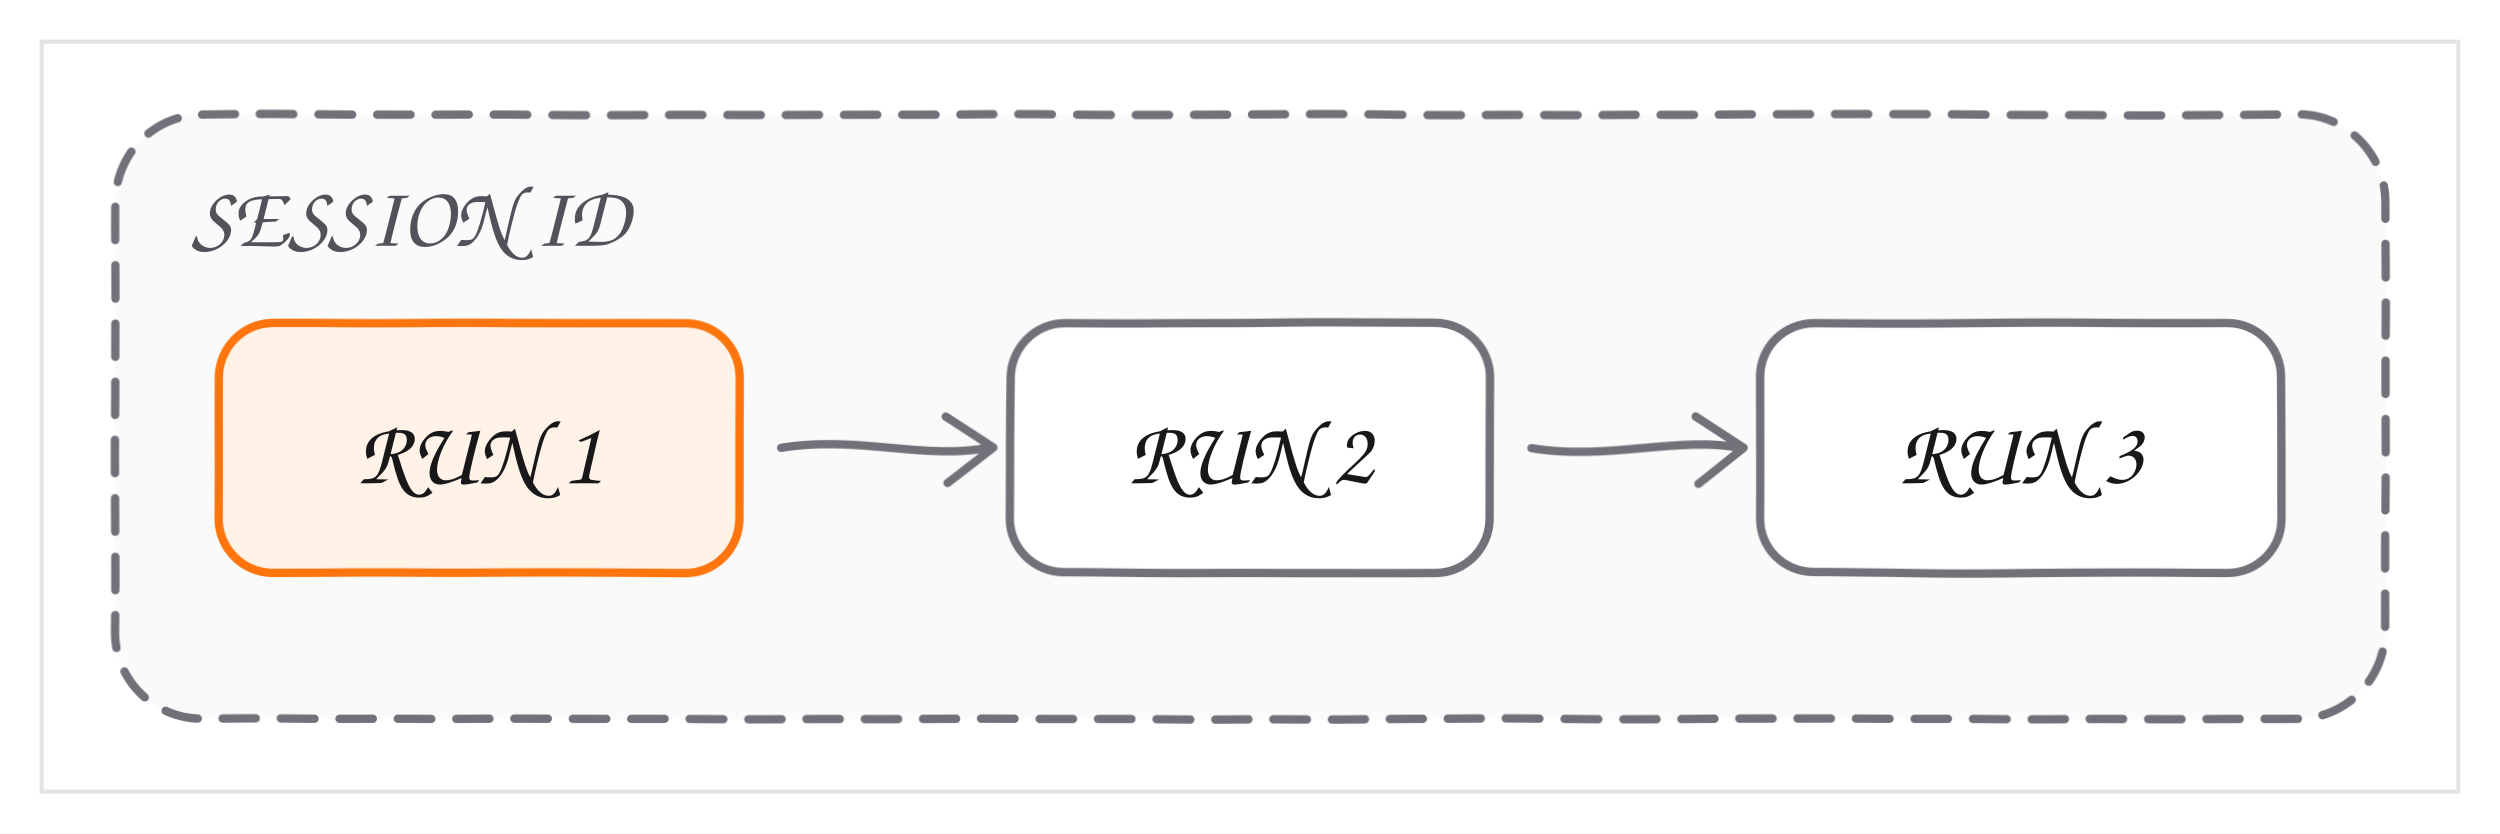
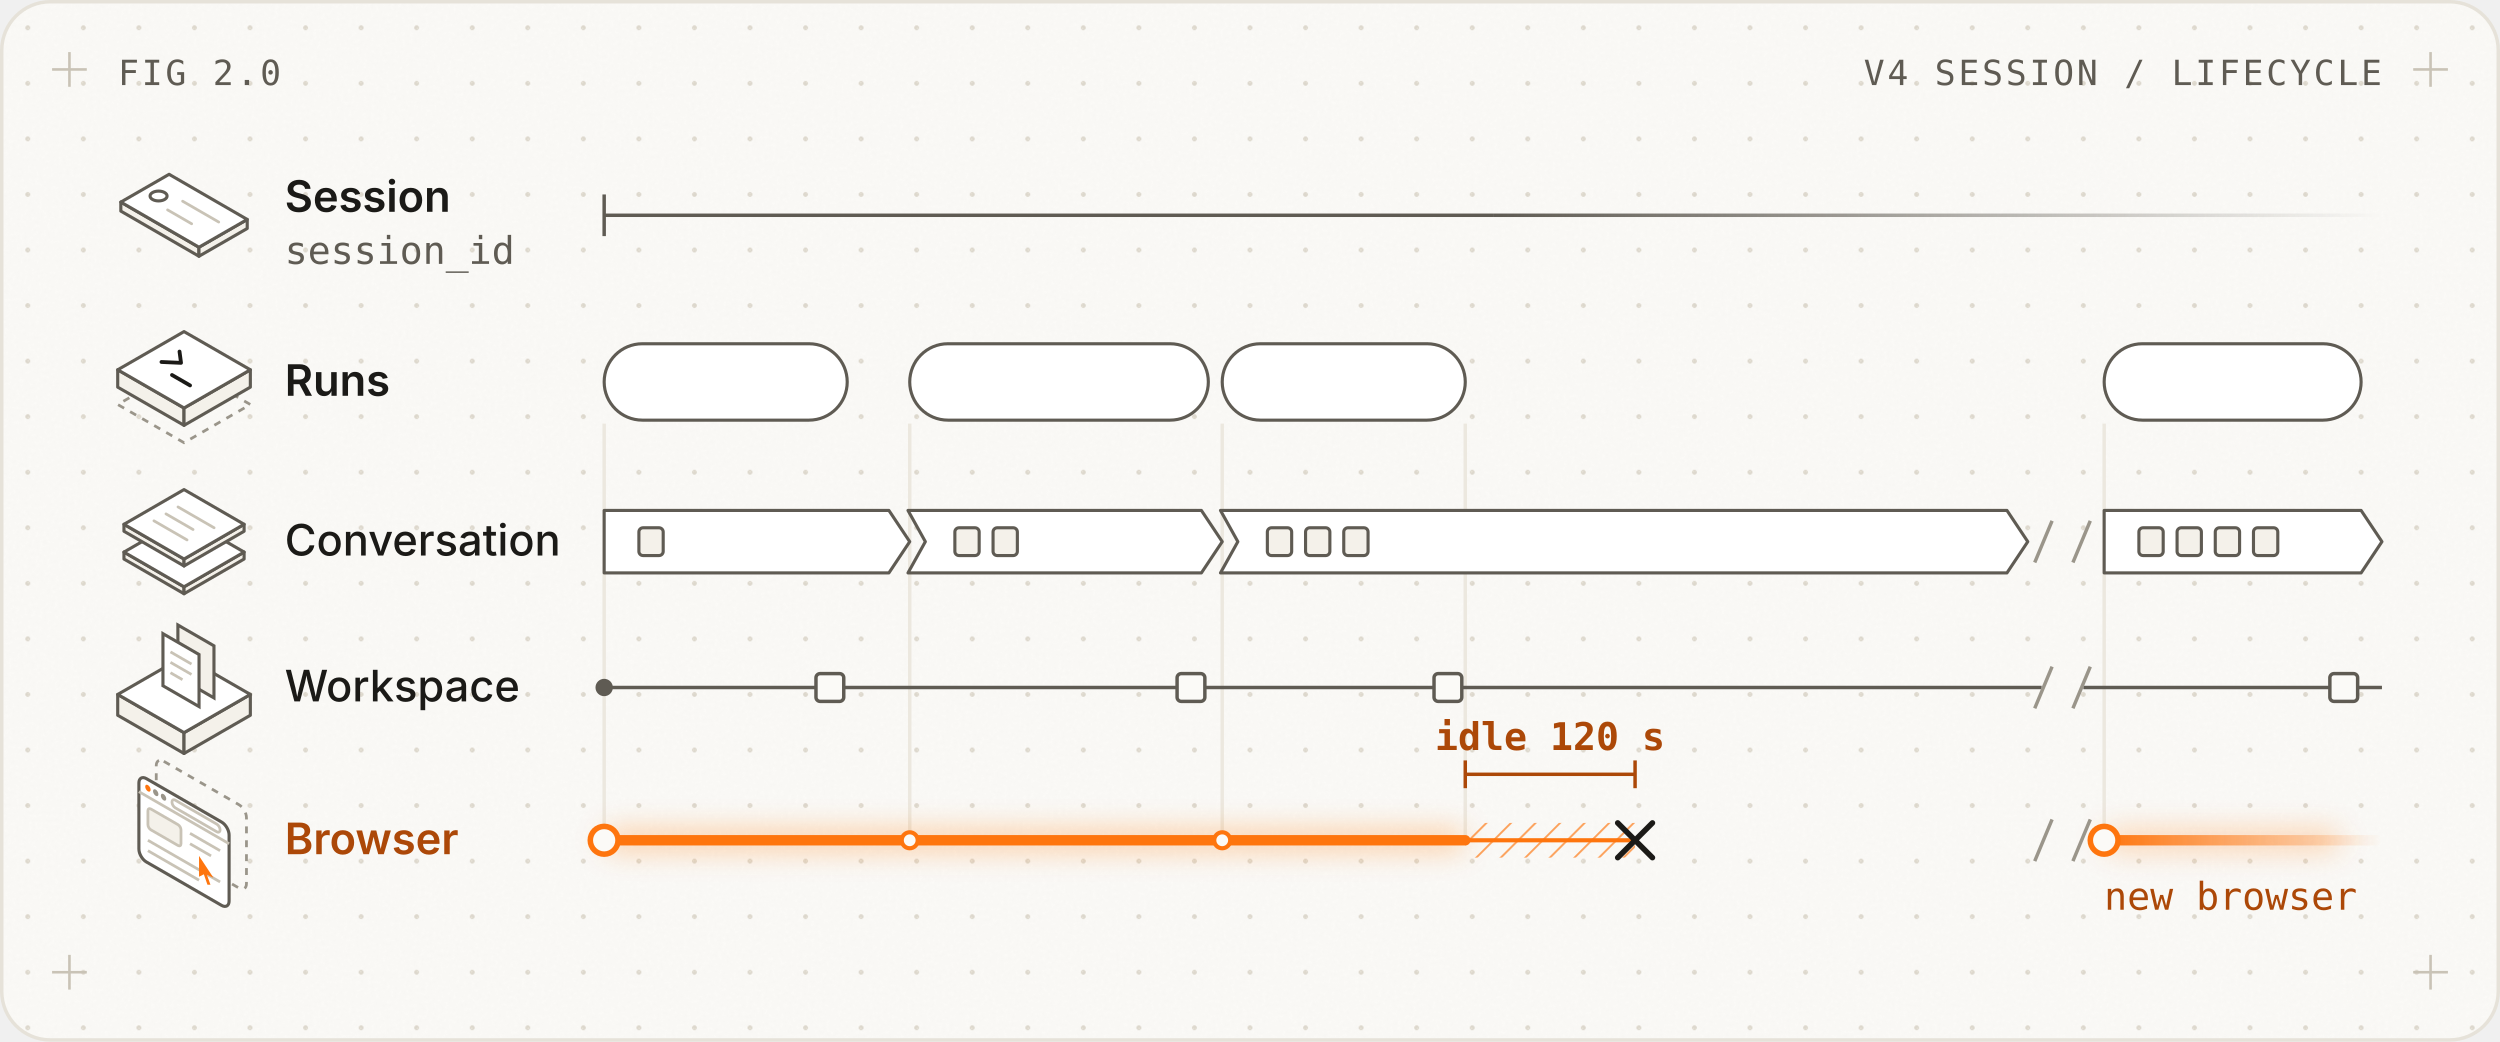
- <svg xmlns="http://www.w3.org/2000/svg" width="1200" height="400" viewBox="0 0 1200 400" role="img" aria-labelledby="title desc">
+ <svg xmlns="http://www.w3.org/2000/svg" viewBox="0 0 720 300" width="720" height="300" role="img" aria-labelledby="t d" fill="none">
+   <style>.s{font-family:Geist, Inter, -apple-system, BlinkMacSystemFont, 'Segoe UI', Helvetica, Arial, sans-serif}.m{font-family:'Geist Mono', ui-monospace, SFMono-Regular, Menlo, monospace}text{font-kerning:normal}@keyframes cur{0%,100%{transform:translate(0,0)}35%{transform:translate(-6px,-4px)}70%{transform:translate(-11px,1px)}}@media (prefers-reduced-motion:no-preference){.cur{animation:cur 6s ease-in-out infinite}}@keyframes r1{0%,0.00%{fill-opacity:0;stroke-opacity:0}0.40%,10.64%{fill-opacity:1;stroke-opacity:1}10.94%,100%{fill-opacity:0;stroke-opacity:0}}@media (prefers-reduced-motion:no-preference){.r1{animation:r1 12s linear infinite}}@keyframes r2{0%,13.45%{fill-opacity:0;stroke-opacity:0}13.75%,26.89%{fill-opacity:1;stroke-opacity:1}27.19%,100%{fill-opacity:0;stroke-opacity:0}}@media (prefers-reduced-motion:no-preference){.r2{animation:r2 12s linear infinite}}@keyframes r3{0%,27.51%{fill-opacity:0;stroke-opacity:0}27.81%,38.45%{fill-opacity:1;stroke-opacity:1}38.75%,100%{fill-opacity:0;stroke-opacity:0}}@media (prefers-reduced-motion:no-preference){.r3{animation:r3 12s linear infinite}}@keyframes r5{0%,67.20%{fill-opacity:0;stroke-opacity:0}67.50%,78.76%{fill-opacity:1;stroke-opacity:1}79.06%,100%{fill-opacity:0;stroke-opacity:0}}@media (prefers-reduced-motion:no-preference){.r5{animation:r5 12s linear infinite}}@keyframes w1{0%,9.70%{fill-opacity:0;stroke-opacity:0}10.00%,80.00%{fill-opacity:1;stroke-opacity:1}86.00%,100%{fill-opacity:0;stroke-opacity:0}}@media (prefers-reduced-motion:no-preference){.w1{animation:w1 12s linear infinite}}@keyframes w2{0%,25.95%{fill-opacity:0;stroke-opacity:0}26.25%,80.00%{fill-opacity:1;stroke-opacity:1}86.00%,100%{fill-opacity:0;stroke-opacity:0}}@media (prefers-reduced-motion:no-preference){.w2{animation:w2 12s linear infinite}}@keyframes w3{0%,37.51%{fill-opacity:0;stroke-opacity:0}37.81%,80.00%{fill-opacity:1;stroke-opacity:1}86.00%,100%{fill-opacity:0;stroke-opacity:0}}@media (prefers-reduced-motion:no-preference){.w3{animation:w3 12s linear infinite}}@keyframes w5{0%,77.83%{fill-opacity:0;stroke-opacity:0}78.12%,80.00%{fill-opacity:1;stroke-opacity:1}86.00%,100%{fill-opacity:0;stroke-opacity:0}}@media (prefers-reduced-motion:no-preference){.w5{animation:w5 12s linear infinite}}@keyframes idl{0%,38.45%{fill-opacity:0;stroke-opacity:0}38.75%,46.09%{fill-opacity:.22;stroke-opacity:1}46.39%,100%{fill-opacity:0;stroke-opacity:0}}@media (prefers-reduced-motion:no-preference){.idl{animation:idl 12s linear infinite}}@keyframes ph{0%{transform:translateX(0)}80%,100%{transform:translateX(512px)}}@keyframes phl{0%,1%{stroke-opacity:0}4%,80%{stroke-opacity:1}86%,100%{stroke-opacity:0}}@keyframes phd{0%,46.39%{fill-opacity:1;stroke-opacity:1}46.79%,67.10%{fill-opacity:0;stroke-opacity:0}67.50%,80%{fill-opacity:1;stroke-opacity:1}86%,100%{fill-opacity:0;stroke-opacity:0}}@media (prefers-reduced-motion:no-preference){.ph{animation:ph 12s linear infinite}.phl{animation:phl 12s linear infinite}.phd{animation:phd 12s linear infinite}}</style>
  <defs>
-     <filter id="rough">
-       <feTurbulence type="fractalNoise" baseFrequency=".01" numOctaves="2" seed="11" result="noise" />
-       <feDisplacementMap in="SourceGraphic" in2="noise" scale="1.4" />
+     <pattern id="dots" width="16" height="16" patternUnits="userSpaceOnUse">
+       <circle cx="8" cy="8" r="0.7" fill="#DDD8CD" />
+     </pattern>
+     <filter id="grain" x="0" y="0" width="100%" height="100%">
+       <feTurbulence type="fractalNoise" baseFrequency="0.9" numOctaves="2" seed="7" stitchTiles="stitch" />
+       <feColorMatrix values="0 0 0 0 0.5  0 0 0 0 0.5  0 0 0 0 0.5  0 0 0 0.05 0" />
+     </filter>
+     <clipPath id="card">
+       <rect x="0.5" y="0.5" width="719" height="299" rx="14" />
+     </clipPath>
+     <marker id="ah3" viewBox="0 0 10 10" refX="8.5" refY="5" markerWidth="7" markerHeight="7" orient="auto">
+       <path d="M1 1.5 L9 5 L1 8.5" stroke="#9A958A" stroke-width="1.3" fill="none" stroke-linecap="round" stroke-linejoin="round" />
+     </marker>
+     <pattern id="hatch" width="5" height="5" patternUnits="userSpaceOnUse" patternTransform="rotate(45)">
+       <line x1="0" y1="0" x2="0" y2="5" stroke="#FE750E" stroke-width="1.2" stroke-opacity=".6" />
+     </pattern>
+     <linearGradient id="fade" x1="0" x2="1">
+       <stop offset="0" stop-color="#FE750E" />
+       <stop offset="1" stop-color="#FE750E" stop-opacity="0" />
+     </linearGradient>
+     <linearGradient id="fadeI" x1="0" x2="1">
+       <stop offset="0" stop-color="#5F5B53" />
+       <stop offset="1" stop-color="#5F5B53" stop-opacity="0" />
+     </linearGradient>
+     <filter id="glow" filterUnits="userSpaceOnUse" x="0" y="0" width="720" height="300">
+       <feGaussianBlur stdDeviation="4" />
    </filter>
  </defs>
-   <rect width="1200" height="400" fill="#FFFFFF" />
-   <rect x="20" y="20" width="1160" height="360" fill="none" stroke="#E4E4E7" stroke-width="2" />
-   <g fill="none" stroke-linecap="round" stroke-linejoin="round" filter="url(#rough)">
-     <rect x="55" y="55" width="1090" height="290" rx="42" fill="#FAFAFA" stroke="#71717A" stroke-width="4" stroke-dasharray="16 12" />
-     <rect x="105" y="155" width="250" height="120" rx="26" fill="#FFF3E8" stroke="#FE750E" stroke-width="4" />
-     <path d="M375 215 C410 209 445 221 475 215" stroke="#71717A" stroke-width="4" />
-     <path d="M454 200 L477 215 L455 232" stroke="#71717A" stroke-width="4" />
-     <rect x="485" y="155" width="230" height="120" rx="26" fill="#FFFFFF" stroke="#71717A" stroke-width="4" />
-     <path d="M735 215 C770 221 805 209 835 215" stroke="#71717A" stroke-width="4" />
-     <path d="M814 200 L837 215 L815 232" stroke="#71717A" stroke-width="4" />
-     <rect x="845" y="155" width="250" height="120" rx="26" fill="#FFFFFF" stroke="#71717A" stroke-width="4" />
+   <rect x="0.5" y="0.5" width="719" height="299" rx="14" fill="#FBFAF7" />
+   <g clip-path="url(#card)">
+     <rect width="720" height="300" fill="url(#dots)" />
+     <rect width="720" height="300" filter="url(#grain)" />
  </g>
-   <g font-family="Virgil, Comic Sans MS, cursive">
-     <text x="92" y="118" font-size="42" fill="#52525B">SESSION ID</text>
-     <text x="230" y="232" font-size="44" fill="#18181B" text-anchor="middle">RUN 1</text>
-     <text x="600" y="232" font-size="44" fill="#18181B" text-anchor="middle">RUN 2</text>
-     <text x="970" y="232" font-size="44" fill="#18181B" text-anchor="middle">RUN 3</text>
+   <rect x="0.5" y="0.5" width="719" height="299" rx="14" fill="none" stroke="#E6E2D9" />
+   <path d="M15 20h10M20 15v10" stroke="#C9C3B6" stroke-width="0.75" />
+   <path d="M695 20h10M700 15v10" stroke="#C9C3B6" stroke-width="0.75" />
+   <path d="M15 280h10M20 275v10" stroke="#C9C3B6" stroke-width="0.75" />
+   <path d="M695 280h10M700 275v10" stroke="#C9C3B6" stroke-width="0.75" />
+   <text x="34.0" y="24.5" font-size="10" fill="#5F5B53" letter-spacing="0.08em" class="m">FIG 2.0</text>
+   <text x="686.0" y="24.5" font-size="10" fill="#5F5B53" text-anchor="end" letter-spacing="0.08em" class="m">V4 SESSION / LIFECYCLE</text>
+   <polygon points="34.8,58.2 57.3,71.2 57.3,73.8 34.8,60.8" fill="#F4F1EA" stroke="#5F5B53" stroke-width="0.9" stroke-linejoin="round" />
+   <polygon points="71.2,63.2 57.3,71.2 57.3,73.8 71.2,65.8" fill="#F4F1EA" stroke="#5F5B53" stroke-width="0.9" stroke-linejoin="round" />
+   <polygon points="48.7,50.2 71.2,63.2 57.3,71.2 34.8,58.2" fill="#FFFFFF" stroke="#5F5B53" stroke-width="0.9" stroke-linejoin="round" />
+   <g transform="matrix(0.866,0.5,-0.866,0.5,48.7,50.2)">
+     <circle cx="4.5" cy="8" r="2" stroke="#5F5B53" stroke-width="0.9" vector-effect="non-scaling-stroke" />
+     <path d="M10 5.5h12M10 10.5h8" stroke="#C9C3B6" stroke-width="0.8" stroke-linecap="round" vector-effect="non-scaling-stroke" />
+   </g>
+   <text x="82.0" y="61.0" font-size="12.5" fill="#1B1A17" font-weight="600" class="s">Session</text>
+   <text x="82.0" y="76.0" font-size="11" fill="#5F5B53" class="m">session_id</text>
+   <polygon points="53.0,105.5 72.1,116.5 53.0,127.5 33.9,116.5" stroke="#9A958A" stroke-width="0.8" stroke-dasharray="2 2" />
+   <polygon points="33.9,106.5 53.0,117.5 53.0,122.5 33.9,111.5" fill="#F4F1EA" stroke="#5F5B53" stroke-width="0.9" stroke-linejoin="round" />
+   <polygon points="72.1,106.5 53.0,117.5 53.0,122.5 72.1,111.5" fill="#F4F1EA" stroke="#5F5B53" stroke-width="0.9" stroke-linejoin="round" />
+   <polygon points="53.0,95.5 72.1,106.5 53.0,117.5 33.9,106.5" fill="#FFFFFF" stroke="#5F5B53" stroke-width="0.9" stroke-linejoin="round" />
+   <g transform="matrix(0.866,0.5,-0.866,0.5,53.0,95.5)">
+     <path d="M5 6.5l3.5 3l-3.5 3M10.5 14.5h6" stroke="#1B1A17" stroke-width="1.1" stroke-linecap="round" stroke-linejoin="round" vector-effect="non-scaling-stroke" />
+   </g>
+   <polygon points="35.7,159.0 53.0,169.0 53.0,171.0 35.7,161.0" fill="#F4F1EA" stroke="#5F5B53" stroke-width="0.9" stroke-linejoin="round" />
+   <polygon points="70.3,159.0 53.0,169.0 53.0,171.0 70.3,161.0" fill="#F4F1EA" stroke="#5F5B53" stroke-width="0.9" stroke-linejoin="round" />
+   <polygon points="53.0,149.0 70.3,159.0 53.0,169.0 35.7,159.0" fill="#FFFFFF" stroke="#5F5B53" stroke-width="0.9" stroke-linejoin="round" />
+   <polygon points="35.7,151.0 53.0,161.0 53.0,163.0 35.7,153.0" fill="#F4F1EA" stroke="#5F5B53" stroke-width="0.9" stroke-linejoin="round" />
+   <polygon points="70.3,151.0 53.0,161.0 53.0,163.0 70.3,153.0" fill="#F4F1EA" stroke="#5F5B53" stroke-width="0.9" stroke-linejoin="round" />
+   <polygon points="53.0,141.0 70.3,151.0 53.0,161.0 35.7,151.0" fill="#FFFFFF" stroke="#5F5B53" stroke-width="0.9" stroke-linejoin="round" />
+   <g transform="matrix(0.866,0.5,-0.866,0.5,53.0,141.0)">
+     <path d="M4 6h12M4 10h9M4 14h11" stroke="#C9C3B6" stroke-width="0.8" stroke-linecap="round" vector-effect="non-scaling-stroke" />
+   </g>
+   <polygon points="33.9,200.0 53.0,211.0 53.0,217.0 33.9,206.0" fill="#F4F1EA" stroke="#5F5B53" stroke-width="0.9" stroke-linejoin="round" />
+   <polygon points="72.1,200.0 53.0,211.0 53.0,217.0 72.1,206.0" fill="#F4F1EA" stroke="#5F5B53" stroke-width="0.9" stroke-linejoin="round" />
+   <polygon points="53.0,189.0 72.1,200.0 53.0,211.0 33.9,200.0" fill="#FFFFFF" stroke="#5F5B53" stroke-width="0.9" stroke-linejoin="round" />
+   <g transform="matrix(0.866,0.5,0,1,46.9,198.5)">
+     <rect x="5" y="-21" width="12" height="15" fill="#F4F1EA" stroke="#5F5B53" stroke-width="0.9" vector-effect="non-scaling-stroke" />
+   </g>
+   <g transform="matrix(0.866,0.5,0,1,42.6,201.0)">
+     <rect x="5" y="-21" width="12" height="15" fill="#FFFFFF" stroke="#5F5B53" stroke-width="0.9" vector-effect="non-scaling-stroke" />
+     <path d="M7.5 -17h7M7.5 -14h7M7.5 -11h4" stroke="#C9C3B6" stroke-width="0.8" vector-effect="non-scaling-stroke" />
+   </g>
+   <g transform="matrix(0.866,0.5,0,1,45.0,242.0)">
+     <rect x="0" y="-24" width="30" height="24" rx="2.5" stroke="#9A958A" stroke-width="0.8" stroke-dasharray="2 2" vector-effect="non-scaling-stroke" />
+   </g>
+   <g transform="matrix(0.866,0.5,0,1,40.0,247.0)">
+     <rect x="0" y="-24" width="30" height="24" rx="2.5" fill="#FFFFFF" stroke="#5F5B53" stroke-width="0.9" vector-effect="non-scaling-stroke" />
+     <path d="M0 -19H30" stroke="#C9C3B6" stroke-width="0.8" vector-effect="non-scaling-stroke" />
+     <circle cx="3" cy="-21.5" r="0.9" fill="#FE750E" />
+     <circle cx="5.6" cy="-21.5" r="0.9" fill="#9A958A" />
+     <circle cx="8.2" cy="-21.5" r="0.9" fill="#9A958A" />
+     <rect x="11" y="-22.6" width="16" height="2.2" rx="1.1" stroke="#C9C3B6" stroke-width="0.8" vector-effect="non-scaling-stroke" />
+     <rect x="3" y="-16" width="11" height="6" rx="1" fill="#F4F1EA" stroke="#C9C3B6" stroke-width="0.8" vector-effect="non-scaling-stroke" />
+     <path d="M17 -15.5h10M17 -12.5h7M3 -6.5h24M3 -3.5h17" stroke="#C9C3B6" stroke-width="0.8" vector-effect="non-scaling-stroke" />
+     <g class="cur">
+       <path d="M20 -10.5l0 6l1.6 -1.5l1.2 2.4l1 -.5l-1.2 -2.3l2.2 -.2z" fill="#FE750E" />
+     </g>
+   </g>
+   <text x="82.0" y="114.0" font-size="12.5" fill="#1B1A17" font-weight="600" class="s">Runs</text>
+   <text x="82.0" y="160.0" font-size="12.5" fill="#1B1A17" font-weight="500" class="s">Conversation</text>
+   <text x="82.0" y="202.0" font-size="12.5" fill="#1B1A17" font-weight="500" class="s">Workspace</text>
+   <text x="82.0" y="246.0" font-size="12.5" fill="#AC4808" font-weight="600" class="s">Browser</text>
+   <line x1="174" y1="122" x2="174" y2="242" stroke="#ECE8DF" stroke-width="1" />
+   <line x1="262" y1="122" x2="262" y2="242" stroke="#ECE8DF" stroke-width="1" />
+   <line x1="352" y1="122" x2="352" y2="242" stroke="#ECE8DF" stroke-width="1" />
+   <line x1="606" y1="122" x2="606" y2="242" stroke="#ECE8DF" stroke-width="1" />
+   <line x1="422" y1="122" x2="422" y2="242" stroke="#ECE8DF" stroke-width="1" />
+   <g class="ph">
+     <line class="phl" x1="174" y1="94" x2="174" y2="252" stroke="#5F5B53" stroke-width="0.9" stroke-dasharray="2 3" stroke-opacity="0" />
+   </g>
+   <path d="M174 56v12" stroke="#5F5B53" stroke-width="1" />
+   <line x1="174" y1="62" x2="430" y2="62" stroke="#5F5B53" stroke-width="1" />
+   <rect x="430" y="61.5" width="256" height="1" fill="url(#fadeI)" />
+   <rect x="174" y="99" width="70" height="22" rx="11" fill="#FFFFFF" stroke="#5F5B53" stroke-width="0.9" />
+   <rect class="r1" x="174" y="99" width="70" height="22" rx="11" fill="#FFE6D2" stroke="#FE750E" stroke-width="1.2" fill-opacity="0" stroke-opacity="0" />
+   <rect x="262" y="99" width="86" height="22" rx="11" fill="#FFFFFF" stroke="#5F5B53" stroke-width="0.9" />
+   <rect class="r2" x="262" y="99" width="86" height="22" rx="11" fill="#FFE6D2" stroke="#FE750E" stroke-width="1.2" fill-opacity="0" stroke-opacity="0" />
+   <rect x="352" y="99" width="70" height="22" rx="11" fill="#FFFFFF" stroke="#5F5B53" stroke-width="0.9" />
+   <rect class="r3" x="352" y="99" width="70" height="22" rx="11" fill="#FFE6D2" stroke="#FE750E" stroke-width="1.2" fill-opacity="0" stroke-opacity="0" />
+   <rect x="606" y="99" width="74" height="22" rx="11" fill="#FFFFFF" stroke="#5F5B53" stroke-width="0.9" />
+   <rect class="r5" x="606" y="99" width="74" height="22" rx="11" fill="#FFE6D2" stroke="#FE750E" stroke-width="1.2" fill-opacity="0" stroke-opacity="0" />
+   <path d="M174 147.0H256L262 156L256 165.0H174Z" fill="#FFFFFF" stroke="#5F5B53" stroke-width="0.9" stroke-linejoin="round" />
+   <path class="r1" d="M174 147.0H256L262 156L256 165.0H174Z" fill="#FFE6D2" stroke="#FE750E" stroke-width="1.2" stroke-linejoin="round" fill-opacity="0" stroke-opacity="0" />
+   <rect x="184.0" y="152.0" width="7" height="8" rx="1.2" fill="#F4F1EA" stroke="#5F5B53" stroke-width="0.9" />
+   <path d="M261.5 147.0H346L352 156L346 165.0H261.5L266.5 156Z" fill="#FFFFFF" stroke="#5F5B53" stroke-width="0.9" stroke-linejoin="round" />
+   <path class="r2" d="M261.5 147.0H346L352 156L346 165.0H261.5L266.5 156Z" fill="#FFE6D2" stroke="#FE750E" stroke-width="1.2" stroke-linejoin="round" fill-opacity="0" stroke-opacity="0" />
+   <rect x="275.0" y="152.0" width="7" height="8" rx="1.2" fill="#F4F1EA" stroke="#5F5B53" stroke-width="0.9" />
+   <rect x="286.0" y="152.0" width="7" height="8" rx="1.2" fill="#F4F1EA" stroke="#5F5B53" stroke-width="0.9" />
+   <path d="M351.5 147.0H578L584 156L578 165.0H351.5L356.5 156Z" fill="#FFFFFF" stroke="#5F5B53" stroke-width="0.9" stroke-linejoin="round" />
+   <path class="r3" d="M351.5 147.0H578L584 156L578 165.0H351.5L356.5 156Z" fill="#FFE6D2" stroke="#FE750E" stroke-width="1.2" stroke-linejoin="round" fill-opacity="0" stroke-opacity="0" />
+   <rect x="365.0" y="152.0" width="7" height="8" rx="1.2" fill="#F4F1EA" stroke="#5F5B53" stroke-width="0.9" />
+   <rect x="376.0" y="152.0" width="7" height="8" rx="1.2" fill="#F4F1EA" stroke="#5F5B53" stroke-width="0.9" />
+   <rect x="387.0" y="152.0" width="7" height="8" rx="1.2" fill="#F4F1EA" stroke="#5F5B53" stroke-width="0.9" />
+   <path d="M606 147.0H680L686 156L680 165.0H606Z" fill="#FFFFFF" stroke="#5F5B53" stroke-width="0.9" stroke-linejoin="round" />
+   <path class="r5" d="M606 147.0H680L686 156L680 165.0H606Z" fill="#FFE6D2" stroke="#FE750E" stroke-width="1.2" stroke-linejoin="round" fill-opacity="0" stroke-opacity="0" />
+   <rect x="616.0" y="152.0" width="7" height="8" rx="1.2" fill="#F4F1EA" stroke="#5F5B53" stroke-width="0.9" />
+   <rect x="627.0" y="152.0" width="7" height="8" rx="1.2" fill="#F4F1EA" stroke="#5F5B53" stroke-width="0.9" />
+   <rect x="638.0" y="152.0" width="7" height="8" rx="1.2" fill="#F4F1EA" stroke="#5F5B53" stroke-width="0.9" />
+   <rect x="649.0" y="152.0" width="7" height="8" rx="1.2" fill="#F4F1EA" stroke="#5F5B53" stroke-width="0.9" />
+   <line x1="174" y1="198" x2="588" y2="198" stroke="#5F5B53" stroke-width="1" />
+   <line x1="600" y1="198" x2="686" y2="198" stroke="#5F5B53" stroke-width="1" />
+   <circle cx="174" cy="198" r="2.5" fill="#5F5B53" />
+   <rect x="235" y="194" width="8" height="8" rx="1.2" fill="#FBFAF7" stroke="#5F5B53" stroke-width="1" />
+   <rect class="w1" x="235" y="194" width="8" height="8" rx="1.2" fill="#FFE6D2" stroke="#FE750E" stroke-width="1.2" fill-opacity="0" stroke-opacity="0" />
+   <rect x="339" y="194" width="8" height="8" rx="1.2" fill="#FBFAF7" stroke="#5F5B53" stroke-width="1" />
+   <rect class="w2" x="339" y="194" width="8" height="8" rx="1.2" fill="#FFE6D2" stroke="#FE750E" stroke-width="1.2" fill-opacity="0" stroke-opacity="0" />
+   <rect x="413" y="194" width="8" height="8" rx="1.2" fill="#FBFAF7" stroke="#5F5B53" stroke-width="1" />
+   <rect class="w3" x="413" y="194" width="8" height="8" rx="1.2" fill="#FFE6D2" stroke="#FE750E" stroke-width="1.2" fill-opacity="0" stroke-opacity="0" />
+   <rect x="671" y="194" width="8" height="8" rx="1.2" fill="#FBFAF7" stroke="#5F5B53" stroke-width="1" />
+   <rect class="w5" x="671" y="194" width="8" height="8" rx="1.2" fill="#FFE6D2" stroke="#FE750E" stroke-width="1.2" fill-opacity="0" stroke-opacity="0" />
+   <rect x="174" y="239" width="248" height="6" rx="3" fill="#FE750E" fill-opacity="0.35" filter="url(#glow)" />
+   <line x1="174" y1="242" x2="422" y2="242" stroke="#FE750E" stroke-width="3" stroke-linecap="round" />
+   <circle cx="174" cy="242" r="4" fill="#FBFAF7" stroke="#FE750E" stroke-width="1.6" />
+   <circle cx="262" cy="242" r="2.3" fill="#FBFAF7" stroke="#FE750E" stroke-width="1.2" />
+   <circle cx="352" cy="242" r="2.3" fill="#FBFAF7" stroke="#FE750E" stroke-width="1.2" />
+   <rect x="422" y="237" width="48.9" height="10" fill="url(#hatch)" />
+   <rect class="idl" x="422" y="237" width="48.9" height="10" fill="#FE750E" fill-opacity="0" />
+   <line x1="422" y1="242" x2="470.9" y2="242" stroke="#FE750E" stroke-width="1.2" />
+   <path d="M465.9 237l10 10M475.9 237l-10 10" stroke="#1B1A17" stroke-width="1.6" stroke-linecap="round" />
+   <path d="M422 219v8M470.9 219v8M422 223H470.9" stroke="#AC4808" stroke-width="1" />
+   <text x="446.4" y="216.0" font-size="11" fill="#AC4808" font-weight="600" text-anchor="middle" class="m">idle 120 s</text>
+   <rect x="606" y="239" width="68" height="6" rx="3" fill="#FE750E" fill-opacity="0.3" filter="url(#glow)" />
+   <rect x="606" y="240.5" width="80" height="3" rx="1.5" fill="url(#fade)" />
+   <circle cx="606" cy="242" r="4" fill="#FBFAF7" stroke="#FE750E" stroke-width="1.6" />
+   <text x="606.0" y="262.0" font-size="11" fill="#AC4808" class="m">new browser</text>
+   <path d="M586 162l5 -12M597 162l5 -12" stroke="#9A958A" stroke-width="1" />
+   <path d="M586 204l5 -12M597 204l5 -12" stroke="#9A958A" stroke-width="1" />
+   <path d="M586 248l5 -12M597 248l5 -12" stroke="#9A958A" stroke-width="1" />
+   <g class="ph">
+     <circle class="phd" cx="174" cy="242" r="4.5" fill="#FE750E" fill-opacity="0" stroke="#FBFAF7" stroke-width="1.5" stroke-opacity="0" />
  </g>
</svg>
